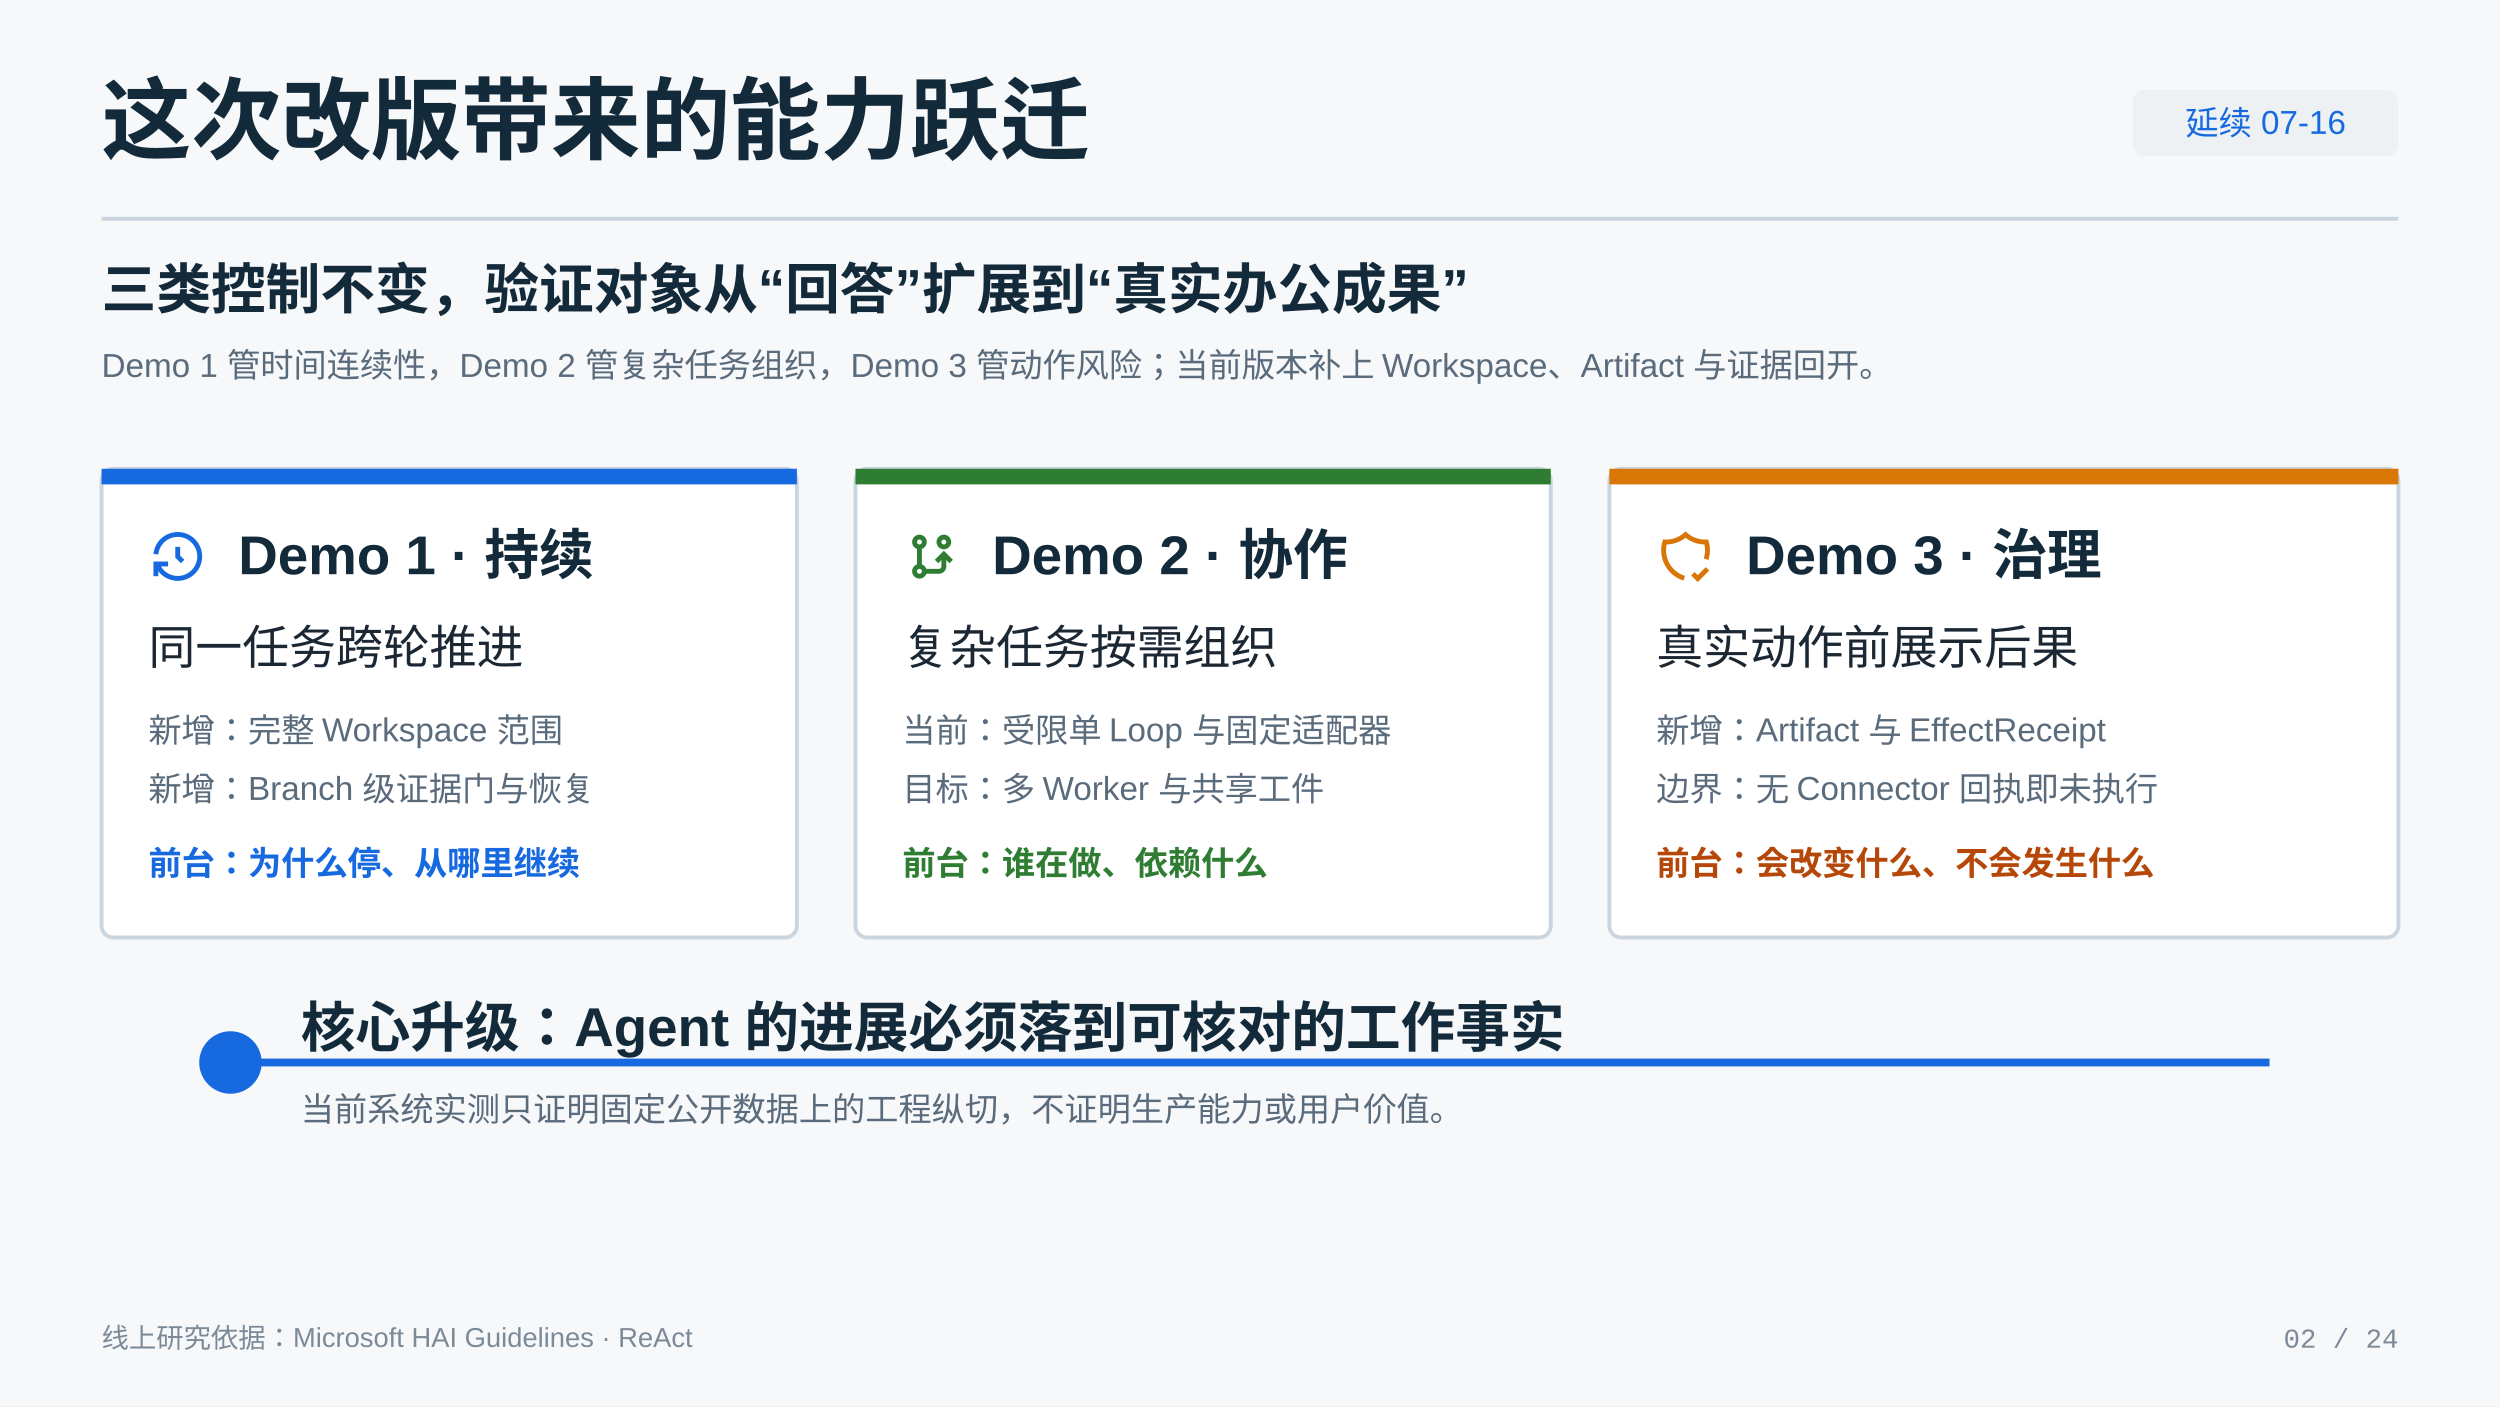
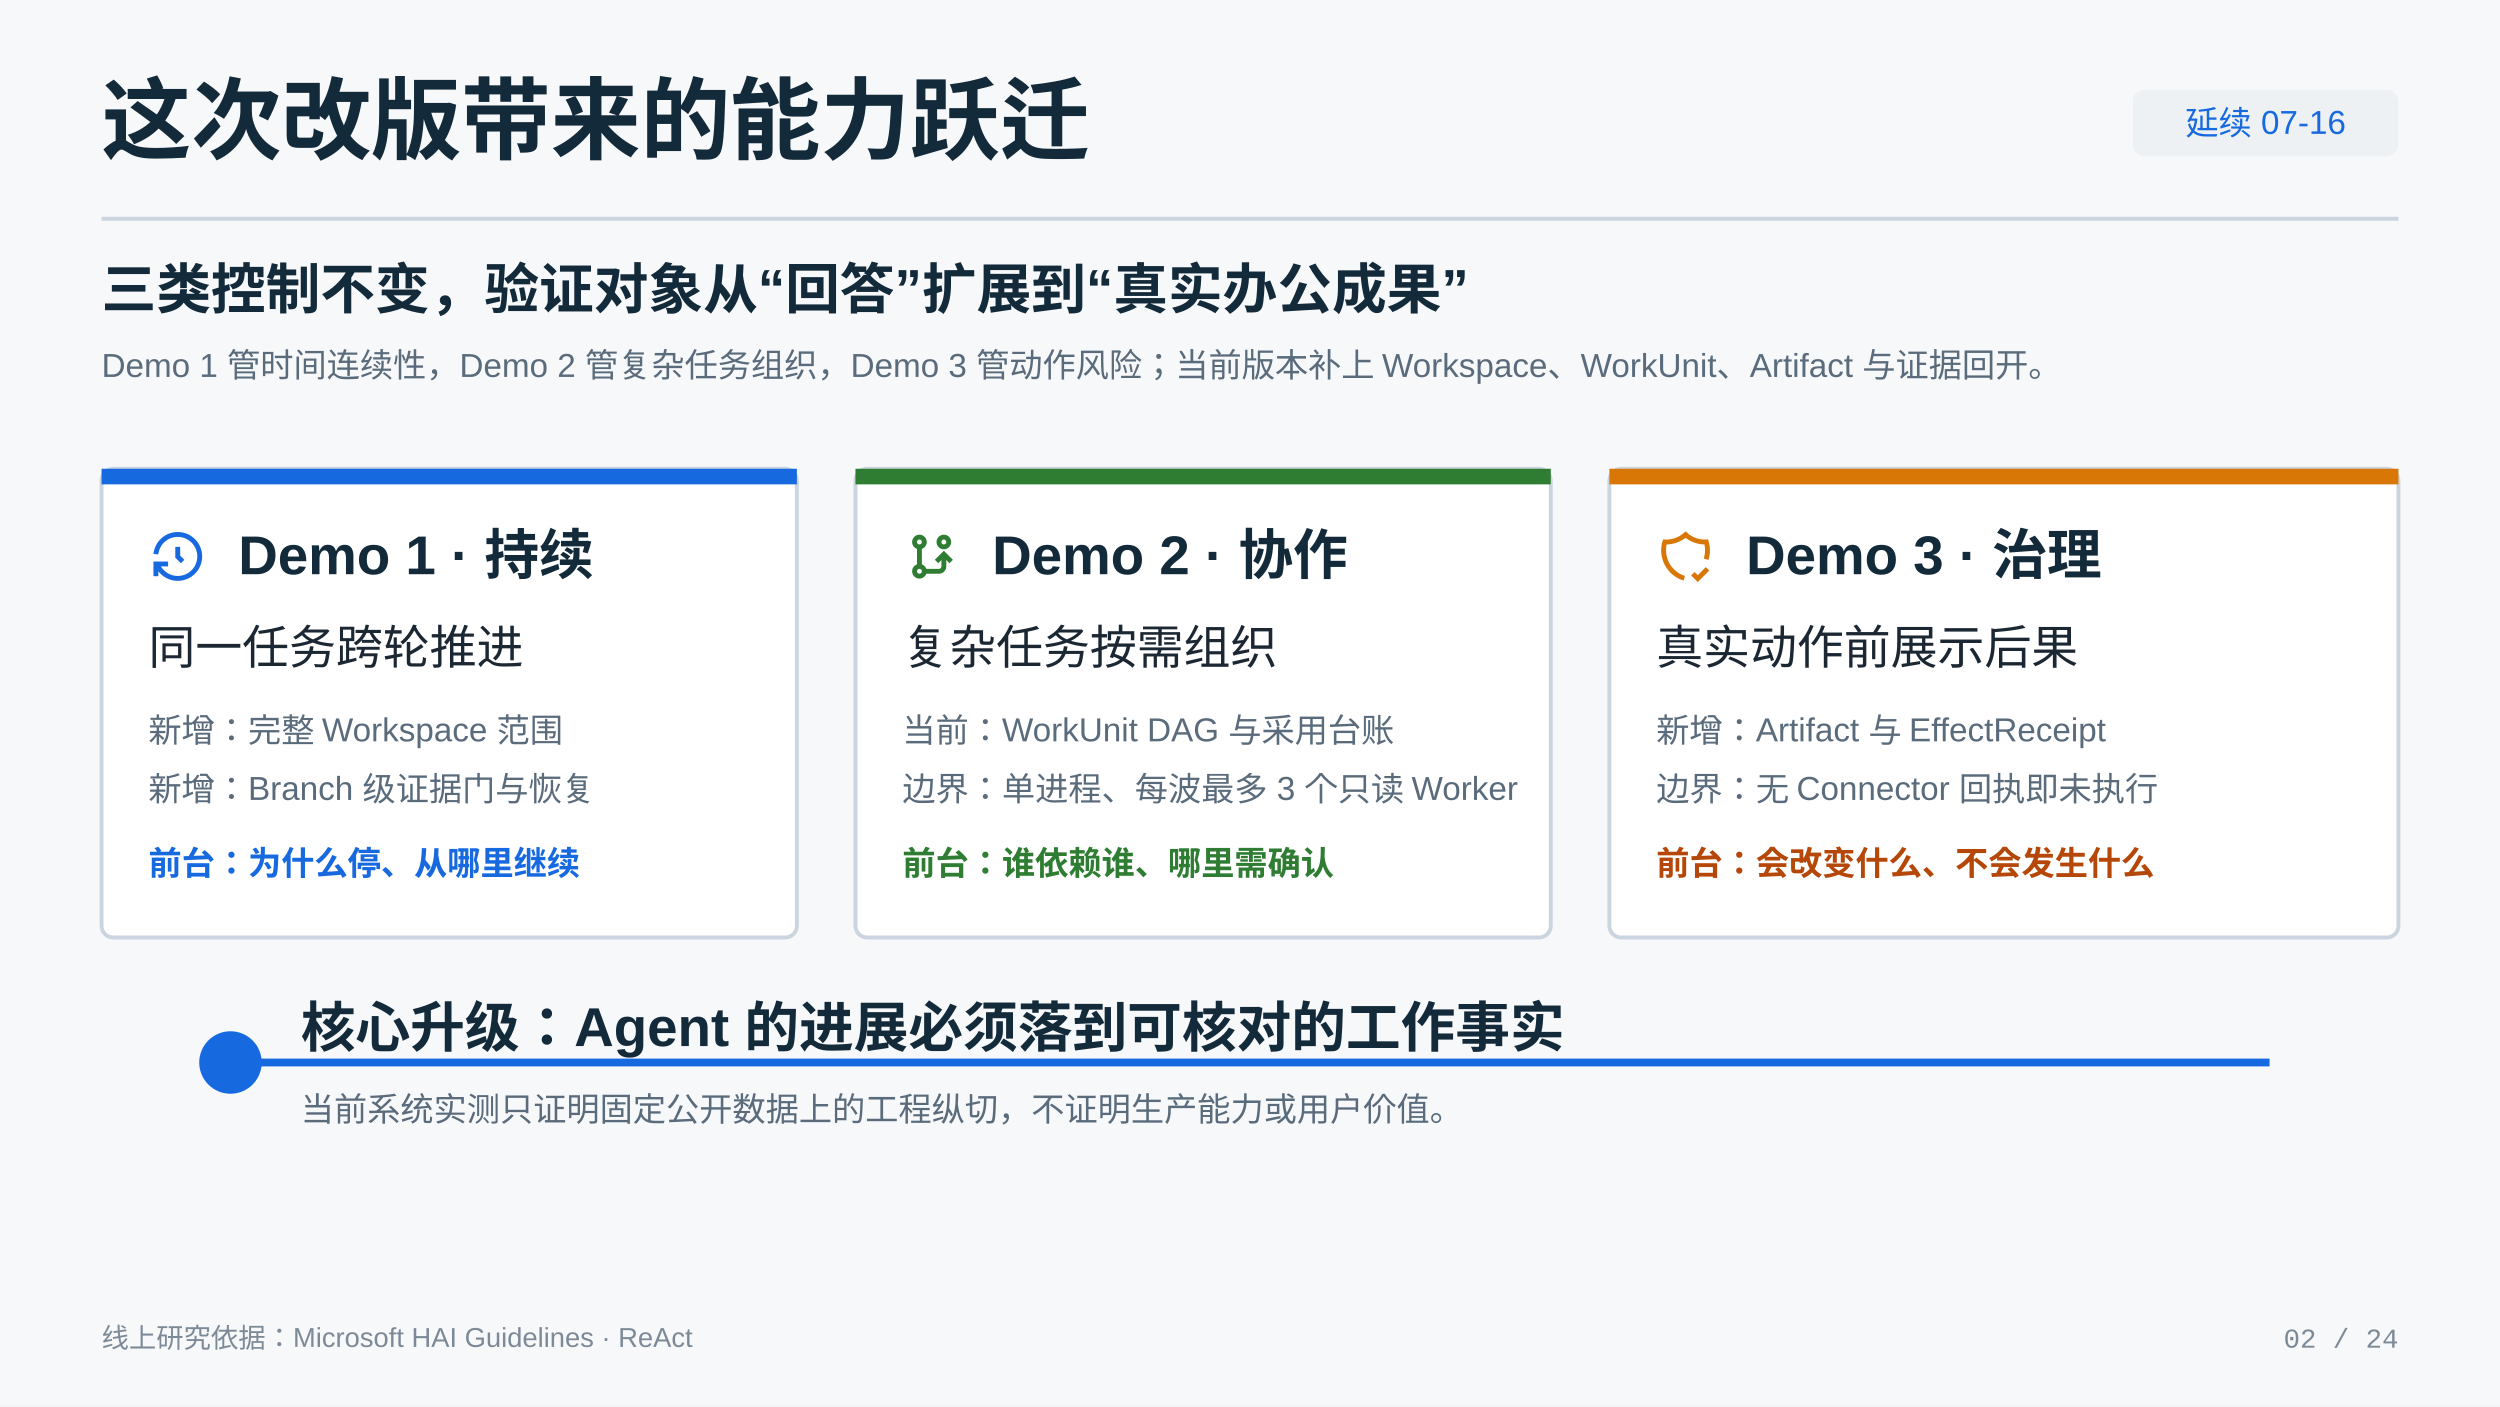
<svg xmlns="http://www.w3.org/2000/svg" viewBox="0 0 1280 720" width="1280" height="720">
  <g id="background">
    <rect width="1280" height="720" fill="#F7F8FA" />
    <path d="M52 112H1228" fill="none" stroke="#CBD5DF" stroke-width="2" />
  </g>
  <g id="header">
    <text x="52" y="78" font-family="&quot;Microsoft YaHei&quot;, &quot;Segoe UI Semibold&quot;, Arial, sans-serif" font-size="46" font-weight="700" fill="#132A3A">这次改版带来的能力跃迁</text>
    <path fill="#EDF1F4" d="M1098,46 H1222 A6,6 0 0 1 1228,52 V74 A6,6 0 0 1 1222,80 H1098 A6,6 0 0 1 1092,74 V52 A6,6 0 0 1 1098,46 Z" />
    <text x="1160" y="69" text-anchor="middle" font-family="&quot;Microsoft YaHei&quot;, &quot;Segoe UI&quot;, Arial, sans-serif" font-size="17" fill="#1769E0">延续 07-16</text>
  </g>
  <g id="core-message">
    <text x="52" y="158" font-family="&quot;Microsoft YaHei&quot;, &quot;Segoe UI Semibold&quot;, Arial, sans-serif" font-size="28" font-weight="700" fill="#132A3A">三类控制不变，验证对象从“回答”扩展到“真实办公成果”</text>
-     <text x="52" y="193" font-family="&quot;Microsoft YaHei&quot;, &quot;Segoe UI&quot;, Arial, sans-serif" font-size="17" fill="#5A6B7C">Demo 1 管时间连续性，Demo 2 管复杂任务组织，Demo 3 管动作风险；当前版本补上 Workspace、Artifact 与证据回开。</text>
+     <text x="52" y="193" font-family="&quot;Microsoft YaHei&quot;, &quot;Segoe UI&quot;, Arial, sans-serif" font-size="17" fill="#5A6B7C">Demo 1 管时间连续性，Demo 2 管复杂任务组织，Demo 3 管动作风险；当前版本补上 Workspace、WorkUnit、Artifact 与证据回开。</text>
  </g>
  <g id="three-demos">
    <path fill="#FFFFFF" stroke="#CBD5DF" stroke-width="2" d="M58,240 H402 A6,6 0 0 1 408,246 V474 A6,6 0 0 1 402,480 H58 A6,6 0 0 1 52,474 V246 A6,6 0 0 1 58,240 Z" />
    <rect x="52" y="240" width="356" height="8" fill="#1769E0" />
    <g transform="translate(76, 270) scale(1.25)" fill="none" stroke="#1769E0" stroke-width="2">
      <path d="M12 8l0 4l2 2" />
      <path d="M3.05 11a9 9 0 1 1 .5 4m-.5 5v-5h5" />
    </g>
    <text x="122" y="294" font-family="&quot;Microsoft YaHei&quot;, &quot;Segoe UI Semibold&quot;, Arial, sans-serif" font-size="28" font-weight="700" fill="#132A3A">Demo 1 · 持续</text>
    <text x="76" y="340" font-family="&quot;Microsoft YaHei&quot;, &quot;Segoe UI&quot;, Arial, sans-serif" font-size="24" fill="#1B2733">同一任务跨轮推进</text>
    <text x="76" y="380" font-family="&quot;Microsoft YaHei&quot;, &quot;Segoe UI&quot;, Arial, sans-serif" font-size="17" fill="#5A6B7C">新增：完整 Workspace 范围</text>
    <text x="76" y="410" font-family="&quot;Microsoft YaHei&quot;, &quot;Segoe UI&quot;, Arial, sans-serif" font-size="17" fill="#5A6B7C">新增：Branch 级证据门与恢复</text>
    <text x="76" y="448" font-family="&quot;Microsoft YaHei&quot;, &quot;Segoe UI Semibold&quot;, Arial, sans-serif" font-size="17" font-weight="700" fill="#1769E0">前台：为什么停、从哪里继续</text>
    <path fill="#FFFFFF" stroke="#CBD5DF" stroke-width="2" d="M444,240 H788 A6,6 0 0 1 794,246 V474 A6,6 0 0 1 788,480 H444 A6,6 0 0 1 438,474 V246 A6,6 0 0 1 444,240 Z" />
    <rect x="438" y="240" width="356" height="8" fill="#2E7D32" />
    <g transform="translate(462, 270) scale(1.25)" fill="none" stroke="#2E7D32" stroke-width="2">
      <path d="M5 18a2 2 0 1 0 4 0a2 2 0 1 0 -4 0" />
      <path d="M5 6a2 2 0 1 0 4 0a2 2 0 1 0 -4 0" />
      <path d="M15 6a2 2 0 1 0 4 0a2 2 0 1 0 -4 0" />
      <path d="M7 8l0 8" />
      <path d="M9 18h6a2 2 0 0 0 2 -2v-5" />
      <path d="M14 14l3 -3l3 3" />
    </g>
    <text x="508" y="294" font-family="&quot;Microsoft YaHei&quot;, &quot;Segoe UI Semibold&quot;, Arial, sans-serif" font-size="28" font-weight="700" fill="#132A3A">Demo 2 · 协作</text>
    <text x="462" y="340" font-family="&quot;Microsoft YaHei&quot;, &quot;Segoe UI&quot;, Arial, sans-serif" font-size="24" fill="#1B2733">复杂任务按需组织</text>
-     <text x="462" y="380" font-family="&quot;Microsoft YaHei&quot;, &quot;Segoe UI&quot;, Arial, sans-serif" font-size="17" fill="#5A6B7C">当前：受限单 Loop 与固定适配器</text>
-     <text x="462" y="410" font-family="&quot;Microsoft YaHei&quot;, &quot;Segoe UI&quot;, Arial, sans-serif" font-size="17" fill="#5A6B7C">目标：多 Worker 与共享工件</text>
-     <text x="462" y="448" font-family="&quot;Microsoft YaHei&quot;, &quot;Segoe UI Semibold&quot;, Arial, sans-serif" font-size="17" font-weight="700" fill="#2E7D32">前台：谁在做、依赖什么</text>
+     <text x="462" y="380" font-family="&quot;Microsoft YaHei&quot;, &quot;Segoe UI&quot;, Arial, sans-serif" font-size="17" fill="#5A6B7C">当前：WorkUnit DAG 与采用台账</text>
+     <text x="462" y="410" font-family="&quot;Microsoft YaHei&quot;, &quot;Segoe UI&quot;, Arial, sans-serif" font-size="17" fill="#5A6B7C">边界：单进程、每波最多 3 个只读 Worker</text>
+     <text x="462" y="448" font-family="&quot;Microsoft YaHei&quot;, &quot;Segoe UI Semibold&quot;, Arial, sans-serif" font-size="17" font-weight="700" fill="#2E7D32">前台：谁依赖谁、哪里需确认</text>
    <path fill="#FFFFFF" stroke="#CBD5DF" stroke-width="2" d="M830,240 H1222 A6,6 0 0 1 1228,246 V474 A6,6 0 0 1 1222,480 H830 A6,6 0 0 1 824,474 V246 A6,6 0 0 1 830,240 Z" />
    <rect x="824" y="240" width="404" height="8" fill="#D97706" />
    <g transform="translate(848, 270) scale(1.25)" fill="none" stroke="#D97706" stroke-width="2">
      <path d="M11.46 20.846a12 12 0 0 1 -7.96 -14.846a12 12 0 0 0 8.5 -3a12 12 0 0 0 8.5 3a12 12 0 0 1 -.09 7.06" />
      <path d="M15 19l2 2l4 -4" />
    </g>
    <text x="894" y="294" font-family="&quot;Microsoft YaHei&quot;, &quot;Segoe UI Semibold&quot;, Arial, sans-serif" font-size="28" font-weight="700" fill="#132A3A">Demo 3 · 治理</text>
    <text x="848" y="340" font-family="&quot;Microsoft YaHei&quot;, &quot;Segoe UI&quot;, Arial, sans-serif" font-size="24" fill="#1B2733">真实动作前展示后果</text>
    <text x="848" y="380" font-family="&quot;Microsoft YaHei&quot;, &quot;Segoe UI&quot;, Arial, sans-serif" font-size="17" fill="#5A6B7C">新增：Artifact 与 EffectReceipt</text>
    <text x="848" y="410" font-family="&quot;Microsoft YaHei&quot;, &quot;Segoe UI&quot;, Arial, sans-serif" font-size="17" fill="#5A6B7C">边界：无 Connector 回执即未执行</text>
    <text x="848" y="448" font-family="&quot;Microsoft YaHei&quot;, &quot;Segoe UI Semibold&quot;, Arial, sans-serif" font-size="17" font-weight="700" fill="#B54708">前台：会改变什么、不会发生什么</text>
  </g>
  <g id="conclusion">
    <path d="M118 544H1162" fill="none" stroke="#1769E0" stroke-width="4" />
    <circle cx="118" cy="544" r="16" fill="#1769E0" />
    <text x="154" y="536" font-family="&quot;Microsoft YaHei&quot;, &quot;Segoe UI Semibold&quot;, Arial, sans-serif" font-size="28" font-weight="700" fill="#132A3A">核心升级：Agent 的进展必须落到可核对的工作事实</text>
    <text x="154" y="574" font-family="&quot;Microsoft YaHei&quot;, &quot;Segoe UI&quot;, Arial, sans-serif" font-size="17" fill="#5A6B7C">当前系统实测只证明固定公开数据上的工程纵切，不证明生产能力或用户价值。</text>
  </g>
  <g id="footer">
    <text x="52" y="690" font-family="&quot;Microsoft YaHei&quot;, &quot;Segoe UI&quot;, Arial, sans-serif" font-size="14" fill="#7C8A98">线上研究依据：Microsoft HAI Guidelines · ReAct</text>
    <text x="1228" y="690" text-anchor="end" font-family="Consolas, &quot;Courier New&quot;, monospace" font-size="14" fill="#7C8A98">02 / 24</text>
  </g>
</svg>
